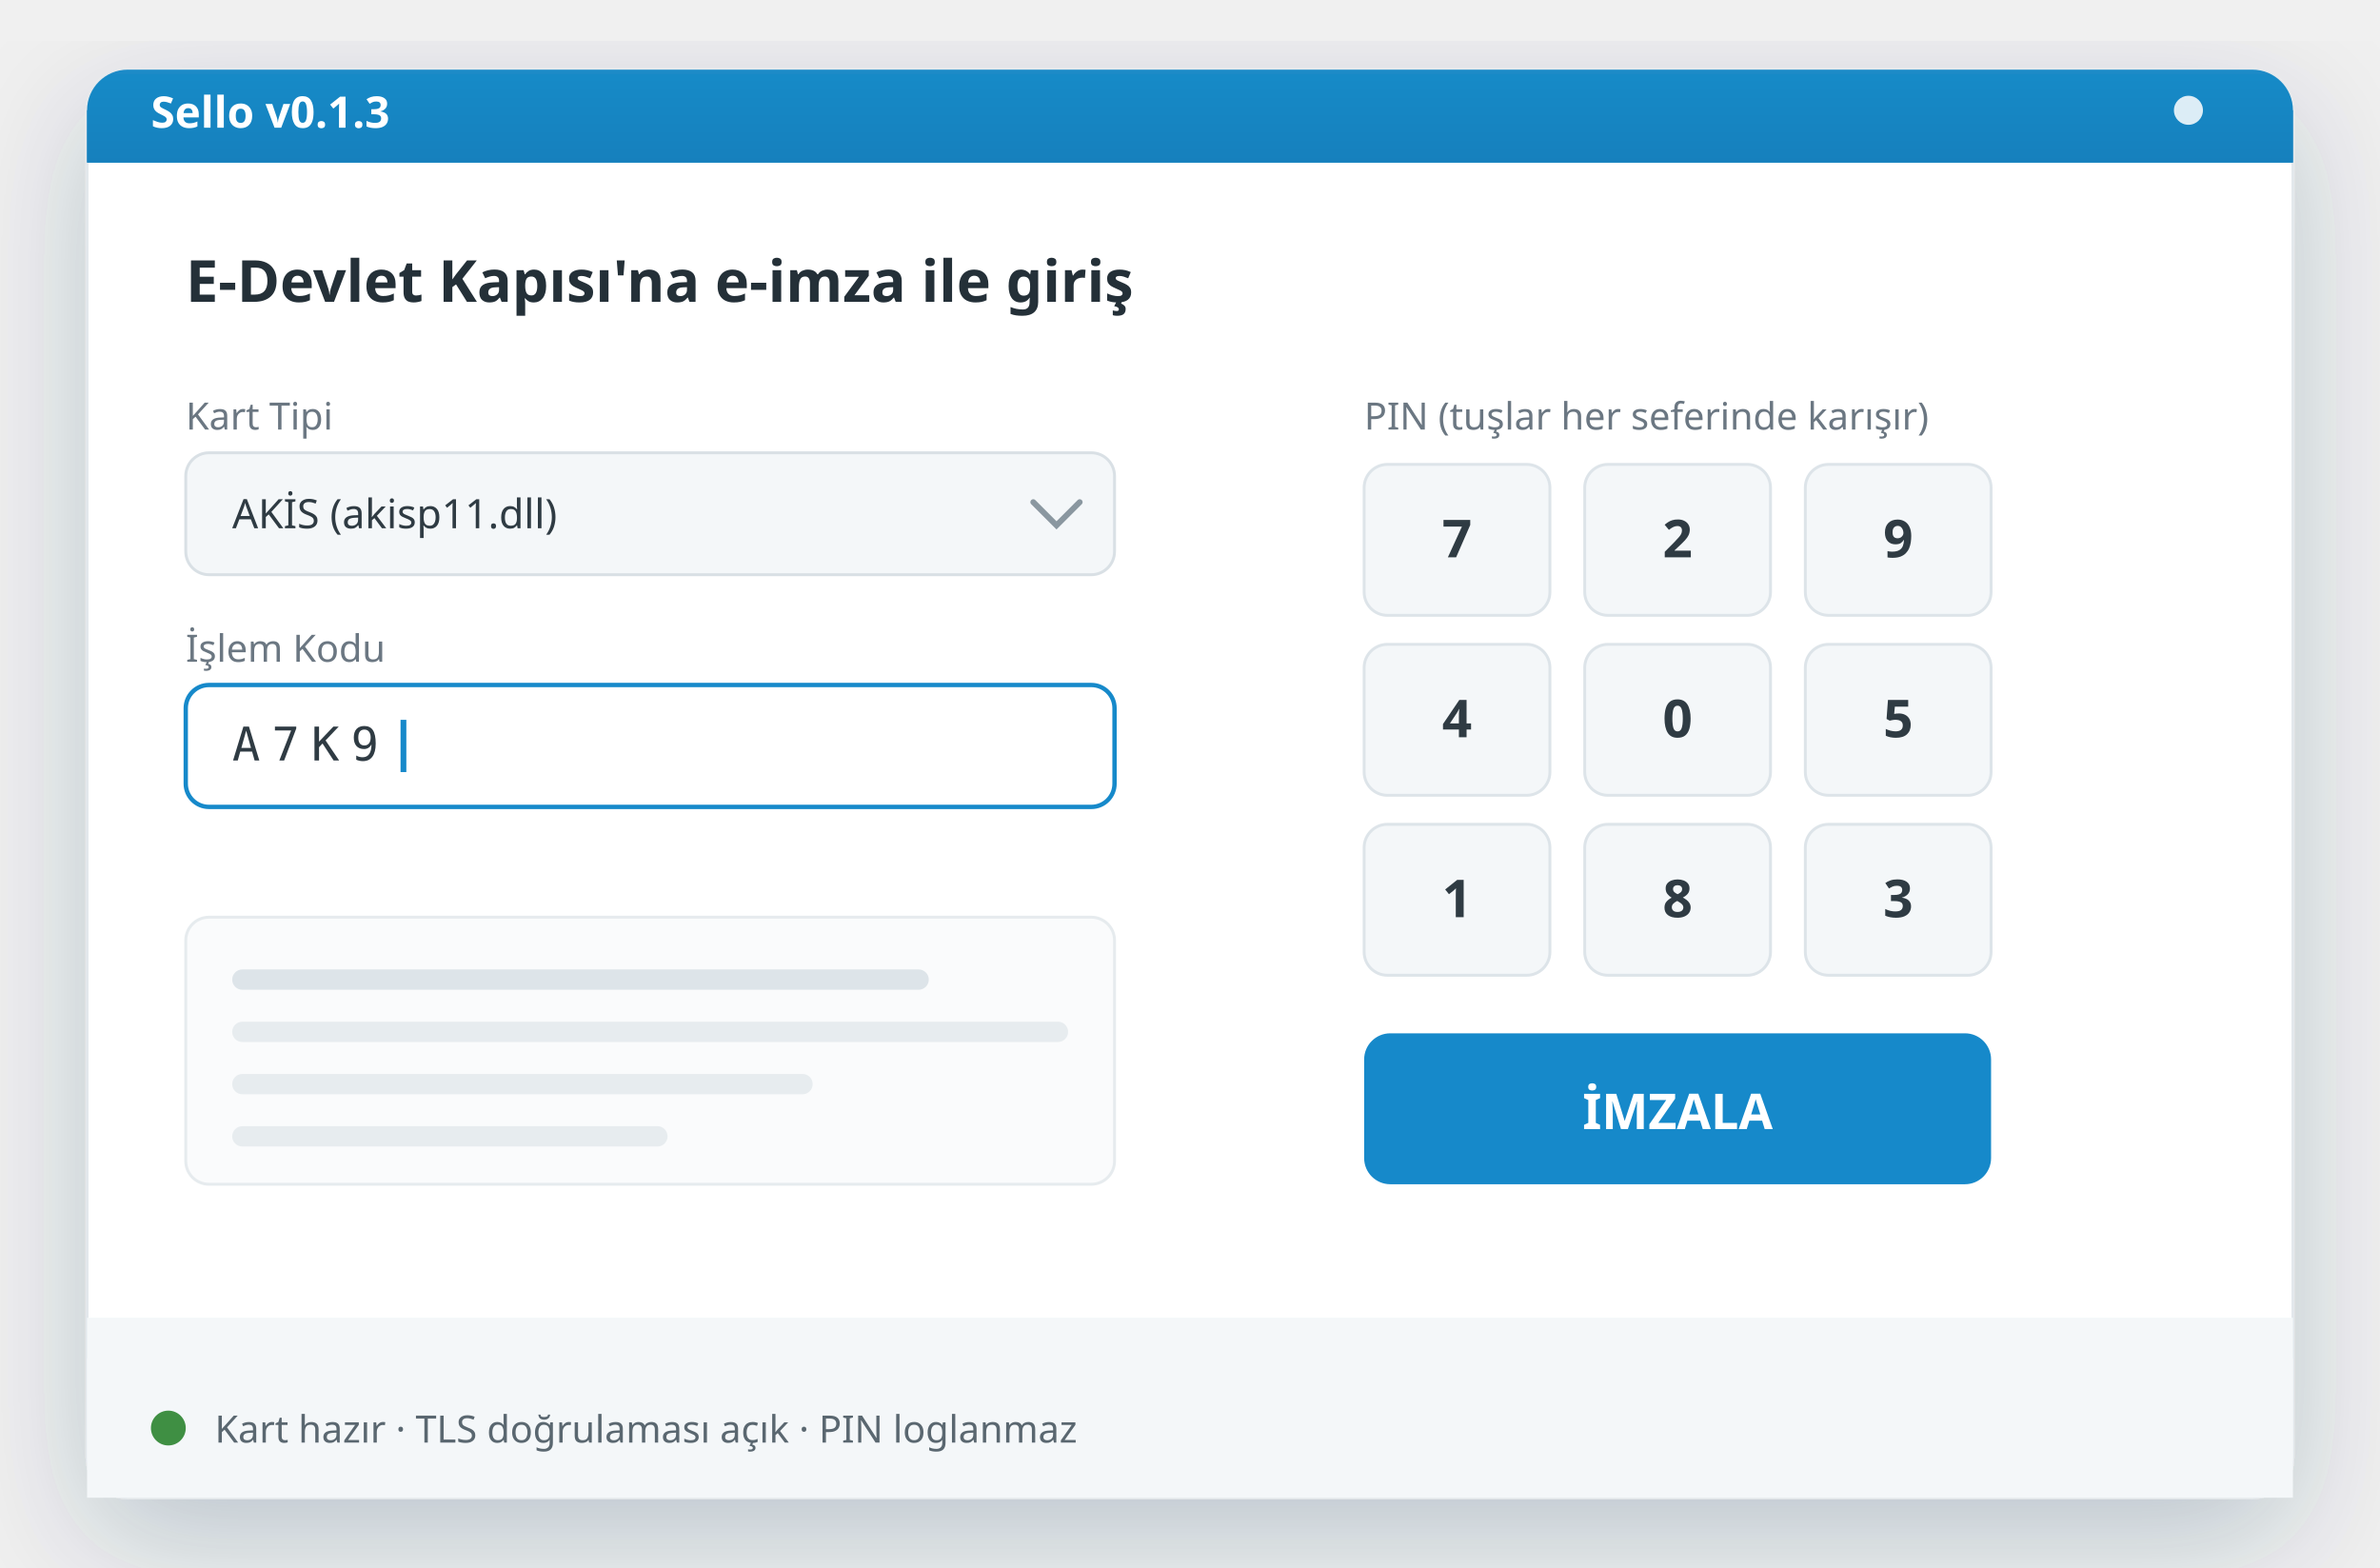
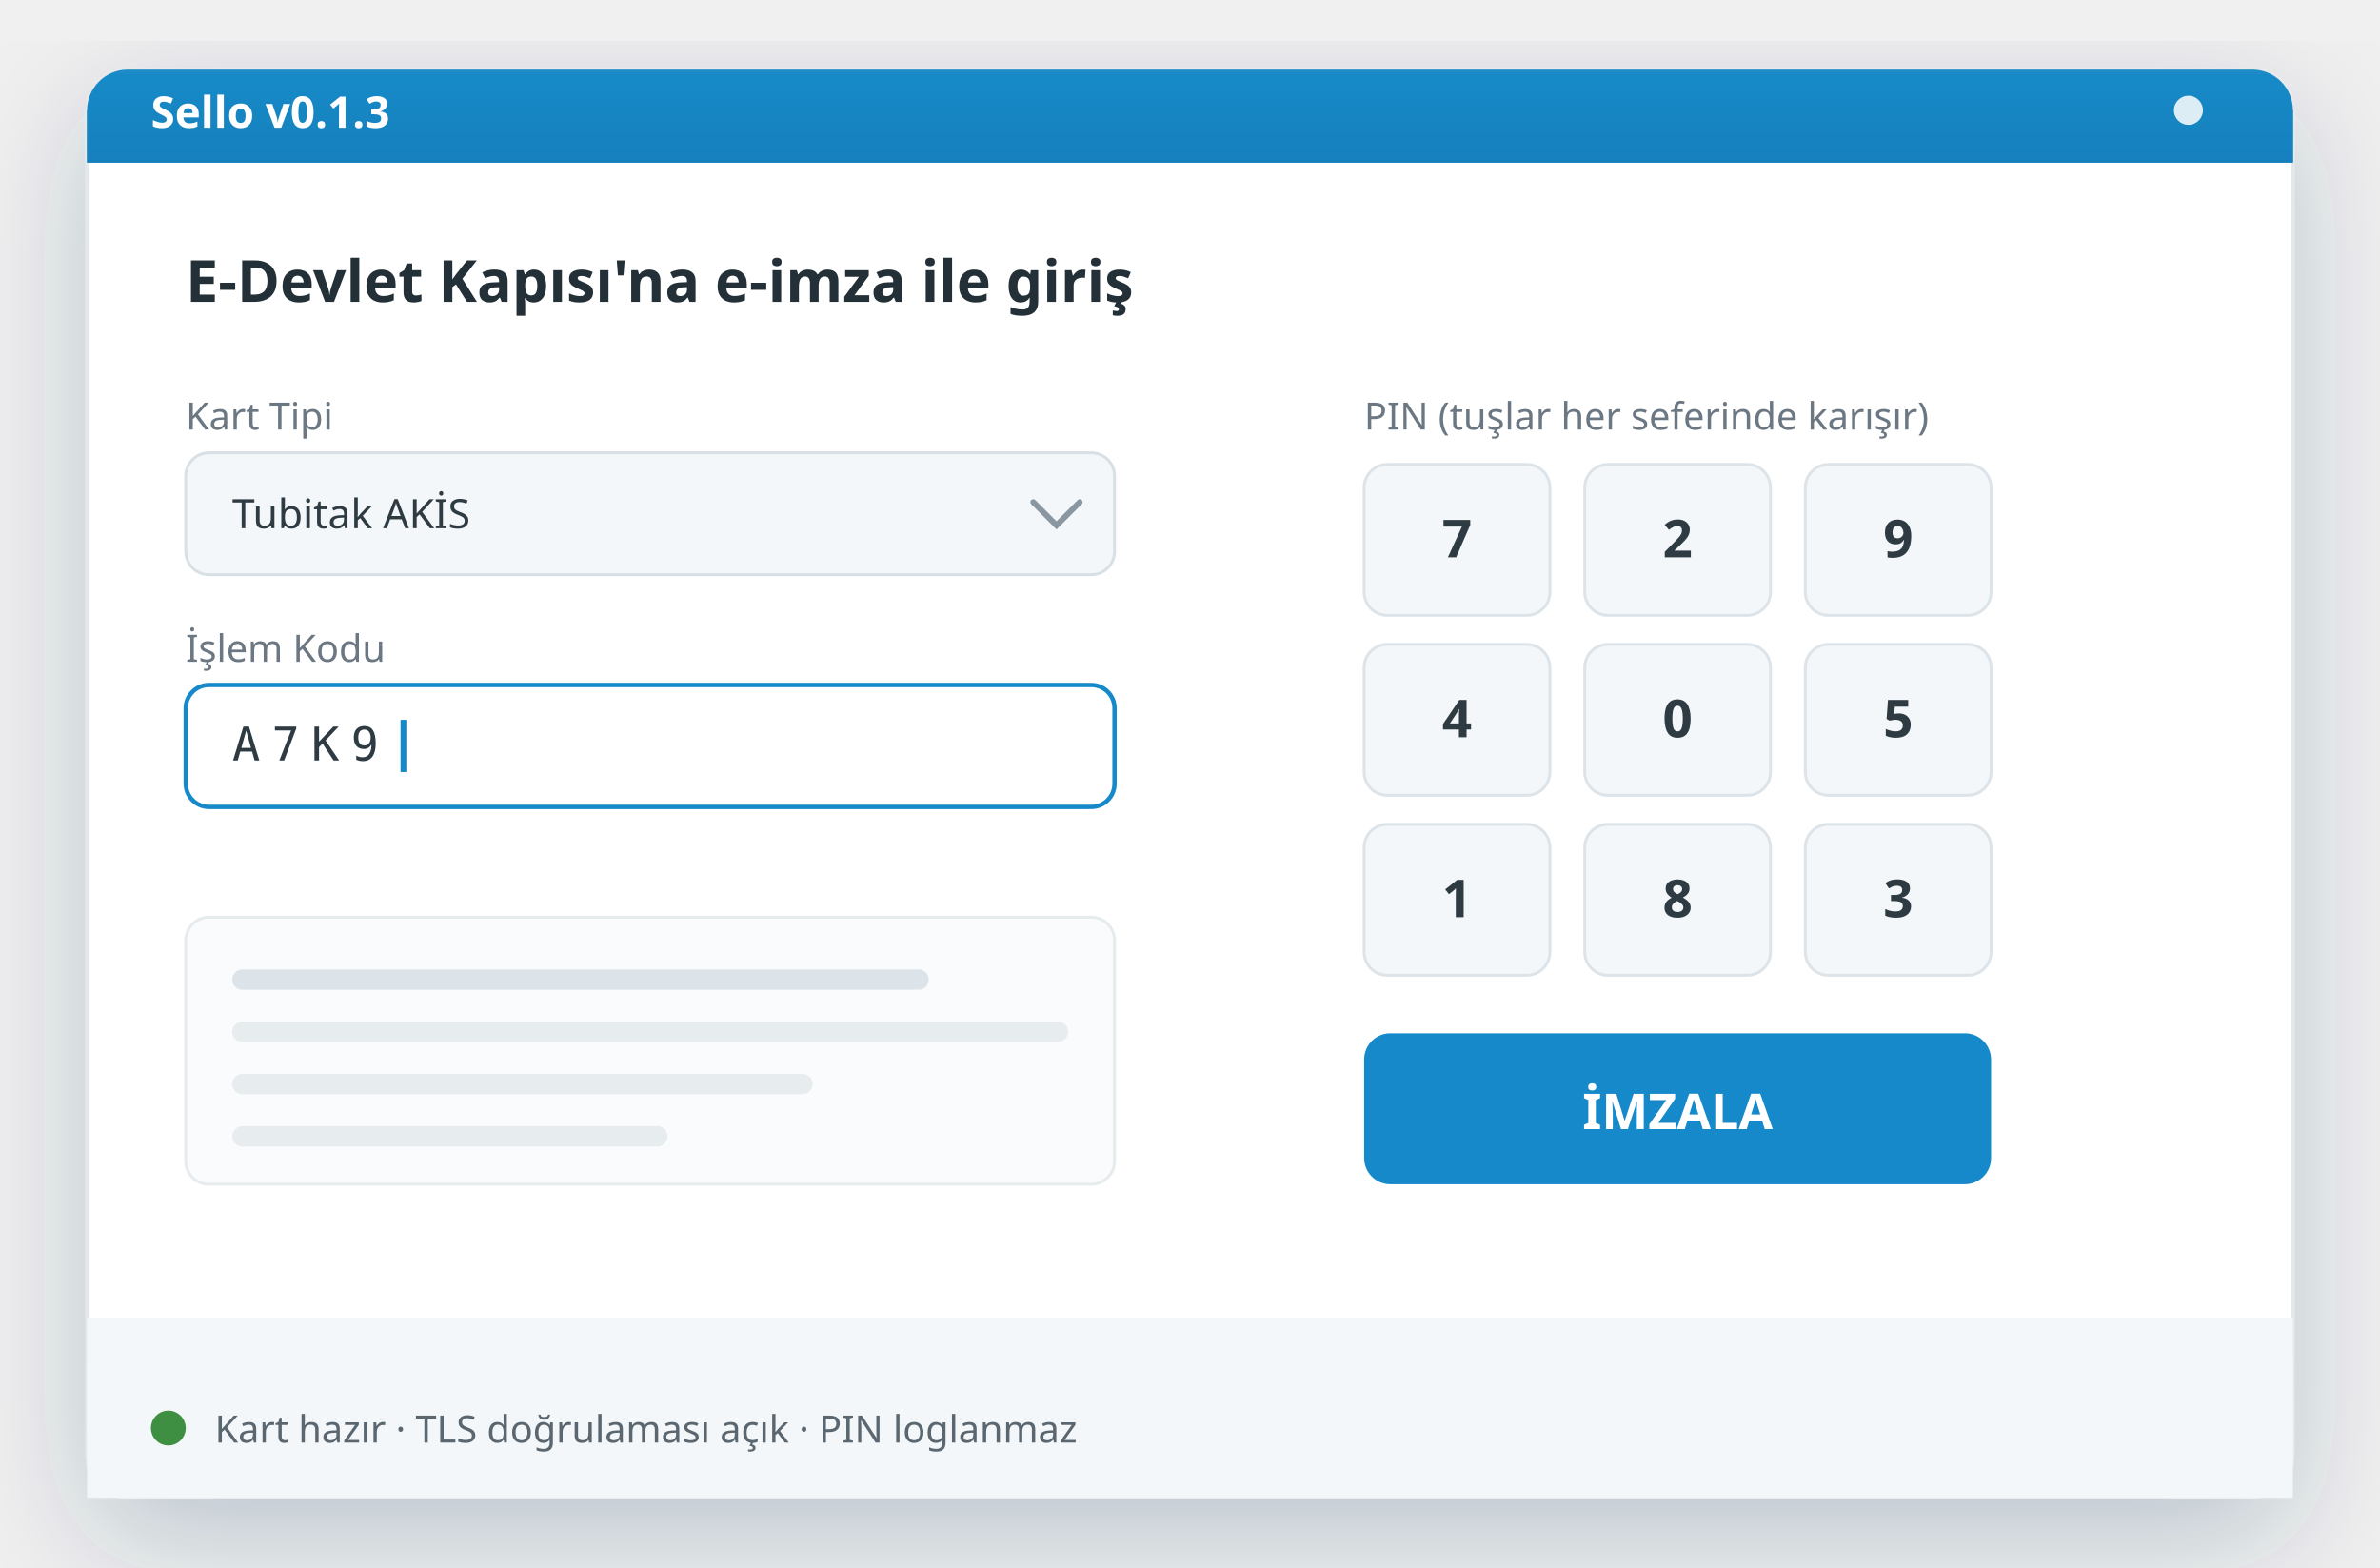
<svg xmlns="http://www.w3.org/2000/svg" width="820" height="540" viewBox="0 0 820 540" fill="none" role="img" aria-label="Sello uygulama arayüzü (temsilî)">
  <defs>
    <linearGradient id="mtitle" x1="0" y1="0" x2="0" y2="56" gradientUnits="userSpaceOnUse">
      <stop offset="0" stop-color="#1f93d0" />
      <stop offset="1" stop-color="#1380bd" />
    </linearGradient>
    <filter id="mshadow" x="-10%" y="-10%" width="120%" height="125%">
      <feDropShadow dx="0" dy="14" stdDeviation="22" flood-color="#173a52" flood-opacity="0.22" />
    </filter>
  </defs>
  <g filter="url(#mshadow)">
    <rect x="30" y="24" width="760" height="492" rx="14" fill="#ffffff" stroke="#e3e8ec" />
    <path d="M30 38 a14 14 0 0 1 14 -14 h732 a14 14 0 0 1 14 14 v18 H30 Z" fill="url(#mtitle)" />
    <rect x="30" y="38" width="760" height="18" fill="url(#mtitle)" />
    <circle cx="754" cy="38" r="5" fill="#ffffff" fill-opacity="0.85" />
    <text x="52" y="44" font-family="Segoe UI, system-ui, sans-serif" font-size="15" font-weight="700" fill="#ffffff">Sello v0.1.3</text>
  </g>
  <text x="64" y="104" font-family="Segoe UI, system-ui, sans-serif" font-size="20" font-weight="700" fill="#243038">E-Devlet Kapısı'na e-imza ile giriş</text>
  <text x="64" y="148" font-family="Segoe UI, system-ui, sans-serif" font-size="13" fill="#6b7782">Kart Tipi</text>
  <rect x="64" y="156" width="320" height="42" rx="8" fill="#f4f7f9" stroke="#d9e0e5" />
-   <text x="80" y="182" font-family="Segoe UI, system-ui, sans-serif" font-size="14" fill="#2f3b43">AKİS (akisp11.dll)</text>
+   <text x="80" y="182" font-family="Segoe UI, system-ui, sans-serif" font-size="14" fill="#2f3b43">Tubitak AKİS</text>
  <path d="M356 173 l8 8 l8 -8" stroke="#8a97a0" stroke-width="2" fill="none" stroke-linecap="round" />
  <text x="64" y="228" font-family="Segoe UI, system-ui, sans-serif" font-size="13" fill="#6b7782">İşlem Kodu</text>
  <rect x="64" y="236" width="320" height="42" rx="8" fill="#ffffff" stroke="#1689CA" stroke-width="1.5" />
  <text x="80" y="262" font-family="Consolas, monospace" font-size="16" fill="#2f3b43" letter-spacing="4">A7K9</text>
  <rect x="138" y="248" width="2" height="18" fill="#1689CA">
    <animate attributeName="opacity" values="1;0;1" dur="1s" repeatCount="indefinite" />
  </rect>
  <text x="470" y="148" font-family="Segoe UI, system-ui, sans-serif" font-size="13" fill="#6b7782">PIN (tuşlar her seferinde karışır)</text>
  <g font-family="Segoe UI, system-ui, sans-serif" font-size="18" font-weight="600" fill="#2f3b43" text-anchor="middle">
    <g>
      <rect x="470" y="160" width="64" height="52" rx="8" fill="#f4f7f9" stroke="#dde4e9" />
      <text x="502" y="192">7</text>
      <rect x="546" y="160" width="64" height="52" rx="8" fill="#f4f7f9" stroke="#dde4e9" />
      <text x="578" y="192">2</text>
      <rect x="622" y="160" width="64" height="52" rx="8" fill="#f4f7f9" stroke="#dde4e9" />
      <text x="654" y="192">9</text>
      <rect x="470" y="222" width="64" height="52" rx="8" fill="#f4f7f9" stroke="#dde4e9" />
      <text x="502" y="254">4</text>
      <rect x="546" y="222" width="64" height="52" rx="8" fill="#f4f7f9" stroke="#dde4e9" />
      <text x="578" y="254">0</text>
      <rect x="622" y="222" width="64" height="52" rx="8" fill="#f4f7f9" stroke="#dde4e9" />
      <text x="654" y="254">5</text>
      <rect x="470" y="284" width="64" height="52" rx="8" fill="#f4f7f9" stroke="#dde4e9" />
      <text x="502" y="316">1</text>
      <rect x="546" y="284" width="64" height="52" rx="8" fill="#f4f7f9" stroke="#dde4e9" />
      <text x="578" y="316">8</text>
      <rect x="622" y="284" width="64" height="52" rx="8" fill="#f4f7f9" stroke="#dde4e9" />
      <text x="654" y="316">3</text>
    </g>
  </g>
  <rect x="64" y="316" width="320" height="92" rx="8" fill="#fafbfc" stroke="#e6ebee" />
  <rect x="80" y="334" width="240" height="7" rx="3.5" fill="#dde4e9" />
  <rect x="80" y="352" width="288" height="7" rx="3.5" fill="#e7ecef" />
  <rect x="80" y="370" width="200" height="7" rx="3.5" fill="#e7ecef" />
  <rect x="80" y="388" width="150" height="7" rx="3.5" fill="#e7ecef" />
  <rect x="470" y="356" width="216" height="52" rx="9" fill="#1689CA" />
  <text x="578" y="389" font-family="Segoe UI, system-ui, sans-serif" font-size="17" font-weight="700" fill="#ffffff" text-anchor="middle">İMZALA</text>
  <rect x="30" y="468" width="760" height="48" rx="0" fill="#f4f7f9" />
  <path d="M30 502 v0 a14 14 0 0 0 14 14 h732 a14 14 0 0 0 14 -14 v-48 H30 Z" fill="#f4f7f9" />
  <circle cx="58" cy="492" r="6" fill="#3f8f43" />
  <text x="74" y="497" font-family="Segoe UI, system-ui, sans-serif" font-size="13" fill="#5a6770">Kart hazır · TLS doğrulaması açık · PIN loglanmaz</text>
</svg>
